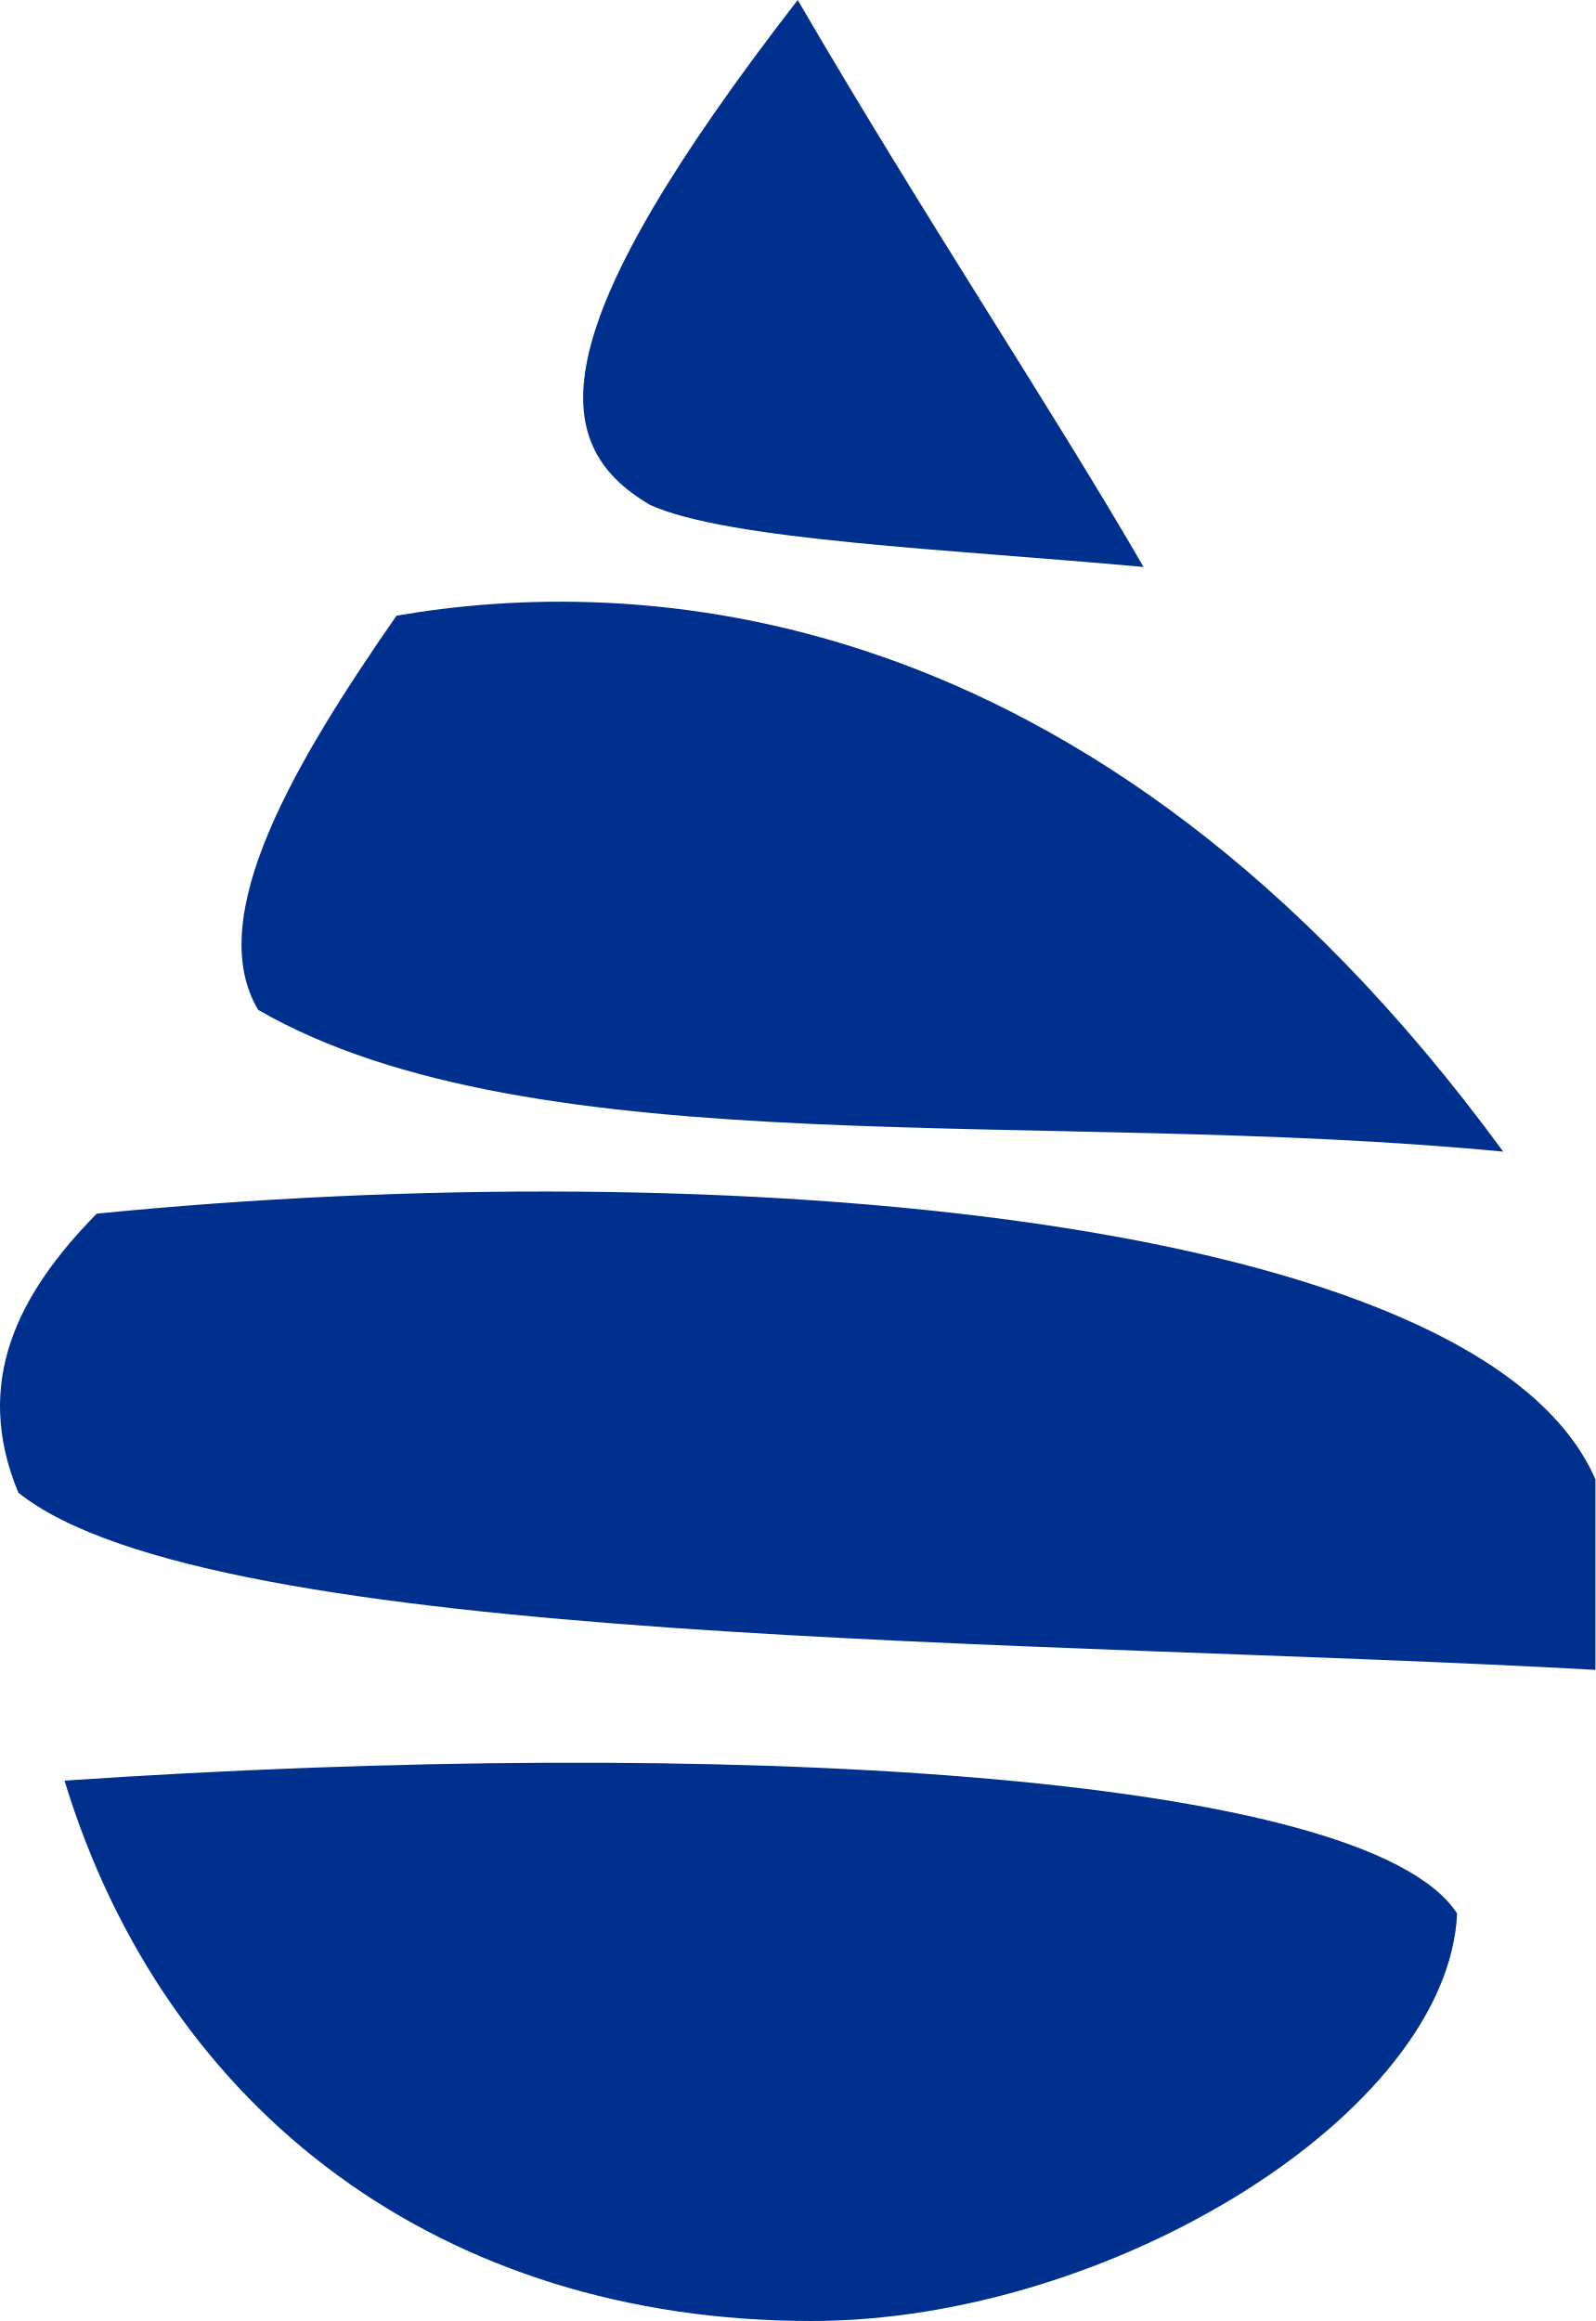
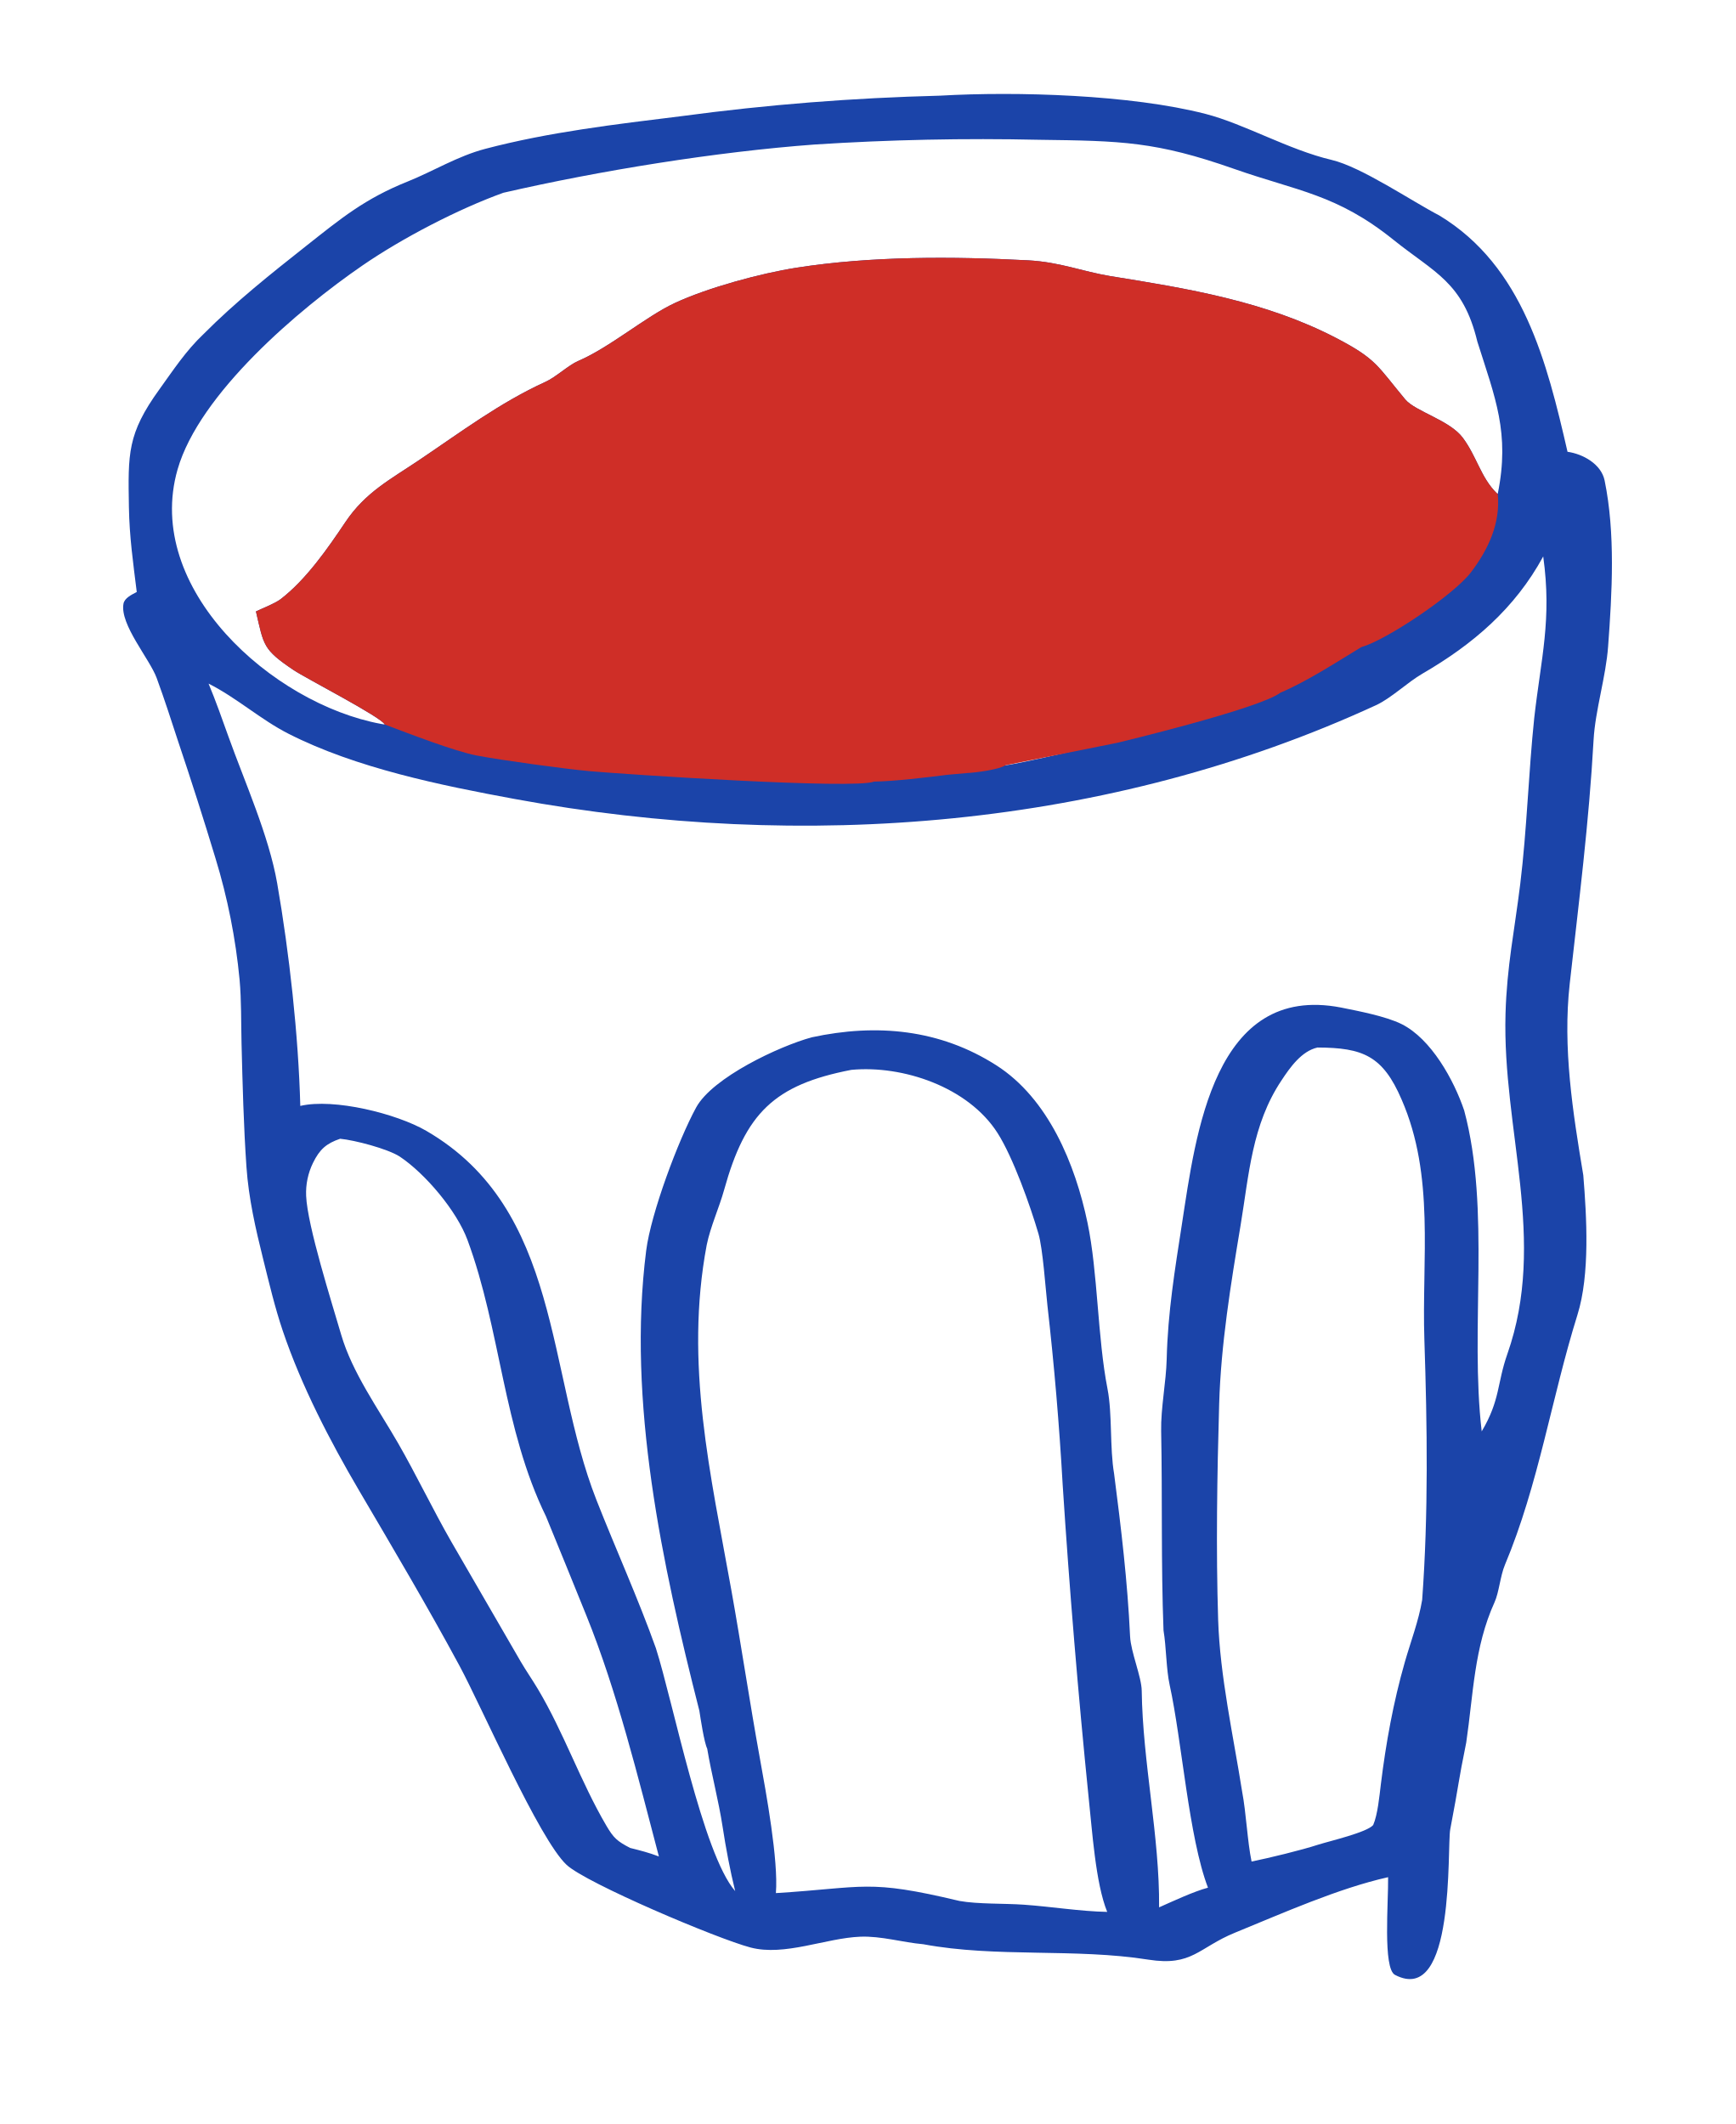
- <svg xmlns="http://www.w3.org/2000/svg" viewBox="0 0 37.947 55.207" fill="none">
-   <g>
-     <path d="M18.973 0C22.044 5.268 25.005 9.693 27.199 13.486C22.592 13.064 17.327 12.854 15.463 12.011C12.94 10.536 12.94 7.796 18.973 0Z" fill="#00308E" />
-     <path d="M9.43 14.645C14.914 13.696 25.882 13.907 35.754 27.393C24.786 26.339 12.721 27.814 6.14 24.021C4.824 21.809 7.018 18.121 9.43 14.645Z" fill="#00308E" />
-     <path d="M2.301 28.868C17.108 27.393 35.205 28.868 37.947 35.189V39.72C24.786 38.982 5.043 39.193 0.437 35.505C-0.66 32.871 0.437 30.764 2.301 28.868Z" fill="#00308E" />
-     <path d="M1.534 42.354C17.108 41.3 32.463 42.143 34.657 45.514C34.438 50.255 26.431 55.207 19.302 55.207C10.527 55.207 3.947 50.255 1.534 42.354Z" fill="#00308E" />
-   </g>
+ <svg xmlns="http://www.w3.org/2000/svg" width="250" height="306" viewBox="0 0 250 306" fill="none">
+   <path d="M135.419 13.781C146.483 13.148 162.886 13.638 173.643 16.407C179.239 17.848 185.627 21.581 191.818 23.04C196.103 24.05 203.281 28.938 207.342 31.051C219.405 38.36 222.826 52.185 225.794 65.087C228.021 65.401 230.653 66.858 231.139 69.227C232.701 76.838 232.215 85.393 231.643 93.108C231.333 97.477 229.786 102.313 229.548 106.611C228.893 118.429 227.421 130 226.11 141.739C225.081 150.952 226.556 160.259 228.066 169.308C228.552 175.29 229.048 183.588 227.225 189.423C223.478 201.422 221.645 213.847 216.77 225.463C216.112 227.032 215.925 229.416 215.289 230.818C212.322 237.35 212.232 244.095 211.202 251.057C209.966 257.126 210.234 256.587 208.902 263.547C208.407 266.13 209.717 289.116 200.942 284.517C199.168 283.586 200.01 273.957 199.95 270.442C192.785 272.046 184.737 275.642 177.895 278.437C172.634 280.586 171.75 283.325 165.414 282.322C154.845 280.644 143.522 282.063 133.004 280.103C129.991 279.841 126.952 278.896 123.916 279.016C118.942 279.211 113.031 281.865 108.115 280.574C103.298 279.309 84.45 271.309 81.62 268.669C77.646 264.961 69.395 245.93 66.19 239.989C61.575 231.435 56.662 223.145 51.744 214.771C47.516 207.574 43.406 199.641 40.732 191.731C39.591 188.357 38.771 184.857 37.909 181.404C36.811 177.003 35.813 172.637 35.499 168.099C35.094 162.224 34.939 156.189 34.792 150.304C34.717 147.255 34.784 144.175 34.511 141.137C33.947 135.204 32.783 129.344 31.039 123.646C29.327 117.988 27.527 112.357 25.641 106.755C24.652 103.738 23.731 100.851 22.567 97.676C21.556 94.92 17.246 89.982 17.785 86.983C17.936 86.144 18.991 85.663 19.699 85.287C19.179 81.098 18.64 77.302 18.57 73.105C18.441 65.342 18.319 62.516 22.97 56.079C24.922 53.376 26.766 50.539 29.332 48.115C33.93 43.496 38.958 39.495 44.035 35.484C49.144 31.448 52.521 28.639 58.724 26.15C62.401 24.674 65.907 22.495 69.891 21.446C79.108 19.019 88.669 17.907 98.115 16.74C110.634 15.057 122.809 14.105 135.419 13.781ZM43.256 159.327C48.094 158.19 57.132 160.433 61.424 162.928C80.907 174.255 78.653 197.61 85.908 216.083C88.656 223.08 91.939 230.329 94.478 237.451C96.922 245.076 101.237 267.114 105.901 272.449C105.164 269.463 104.553 266.218 104.089 263.179C103.514 259.419 102.489 255.623 101.867 251.916C101.424 251.02 100.903 247.522 100.741 246.47C95.378 225.38 90.306 201.947 93.081 180.16C93.766 174.783 97.702 164.274 100.272 159.56C102.635 155.224 112.254 150.721 116.916 149.446C126.292 147.42 135.397 148.282 143.522 153.48C151.015 158.273 154.885 167.727 156.653 176.165C158.147 183.3 158.082 192.667 159.534 200.107C160.238 203.712 159.841 208.582 160.48 212.311C161.489 220.096 162.421 227.891 162.783 235.74C162.888 238.016 164.434 241.567 164.46 243.583C164.596 253.877 167.057 264.644 166.962 274.788C168.974 273.894 171.962 272.495 174.003 271.953C171.227 264.692 170.252 250.793 168.487 242.762C167.974 240.424 168.007 237.292 167.599 234.887C167.233 225.317 167.447 215.74 167.259 206.157C167.195 202.878 167.975 199.104 168.056 195.81C168.224 189.028 169.23 182.955 170.26 176.293C172.244 163.459 174.837 141.606 193.176 145.155C195.572 145.638 199.625 146.409 201.885 147.534C206.159 149.661 209.434 155.607 210.91 159.986C214.758 174.342 211.699 191.431 213.433 206.216C216.118 201.681 215.619 199.357 217.126 195.072C222.894 178.668 216.385 162.813 216.863 146.047C217.058 139.199 218.16 134.061 218.982 127.374C219.95 119.491 220.173 111.312 221.003 103.409C221.976 94.802 223.56 89.269 222.293 80.167C218.212 87.668 212.174 92.828 204.912 97.042C202.768 98.276 200.407 100.582 198.21 101.595C159.639 119.367 115.691 122.758 74.168 115.113C63.445 113.138 51.269 110.65 41.546 105.703C37.529 103.659 34.128 100.546 30.043 98.487C31.079 100.967 31.991 103.561 32.893 106.081C35.258 112.685 38.725 120.368 39.928 127.262C41.674 137.275 42.991 149.178 43.256 159.327ZM111.764 272.734C124.687 271.929 124.882 270.686 138.207 273.865C140.876 274.343 144.609 274.204 147.468 274.404C151.423 274.68 155.593 275.369 159.488 275.442C157.794 271.287 157.321 263.606 156.819 259.021C155.3 244.02 154.052 228.994 153.076 213.948C152.588 205.301 151.854 196.669 150.876 188.064C150.604 185.613 150.22 179.915 149.583 177.733C148.406 173.706 145.92 166.727 143.7 163.243C139.462 156.59 130.032 153.433 122.627 154.133C111.494 156.287 107.375 160.382 104.311 171.407C103.588 174.01 102.349 176.679 101.799 179.357C98.575 196.46 102.357 212.405 105.354 229.122C106.777 237.063 107.998 245.288 109.445 253.257C110.368 258.337 112.14 268.027 111.764 272.734ZM144.785 109.444L144.813 110.257C146.824 110.029 159.114 107.242 160.663 106.513C152.805 107.065 151.667 108.067 144.785 109.444ZM48.998 164.057C47.01 164.736 46.05 165.568 45.083 167.542C44.365 169.015 44.026 170.645 44.098 172.282C44.268 176.574 47.807 187.696 49.144 192.284C50.733 197.738 54.481 202.946 57.32 207.876C59.965 212.471 62.386 217.547 64.998 222.094L75.016 239.398C75.805 240.743 76.695 242.018 77.489 243.351C81.227 249.622 83.617 256.66 87.32 262.983C88.396 264.819 88.901 265.256 90.766 266.228C92.313 266.616 93.412 266.892 94.91 267.456C91.9 256.04 88.902 243.704 84.454 232.721C82.525 227.96 80.601 223.205 78.644 218.456C72.463 205.828 72.136 191.611 67.336 178.632C65.785 174.438 61.267 169.084 57.583 166.626C55.83 165.497 51.09 164.257 48.998 164.057ZM180.283 268.188C182.776 267.683 187.48 266.543 189.88 265.757C191.625 265.21 196.88 263.994 197.8 262.932C198.453 261.436 198.699 258.738 198.908 257.043C199.645 251.069 200.7 245.249 202.359 239.452C203.191 236.543 204.365 233.482 204.857 230.489C205.764 218.121 205.588 205.437 205.177 193.081C204.786 181.332 206.718 169.448 201.891 158.397C199.187 152.105 196.316 150.938 189.781 150.914C187.497 151.42 185.836 153.76 184.591 155.655C180.32 162.055 179.914 169.236 178.696 176.558C177.294 184.988 175.868 193.669 175.616 202.263C175.32 212.404 175.148 223.255 175.47 233.397C175.727 241.473 177.662 250.115 178.918 258.079C179.521 261.252 179.667 265.2 180.283 268.188ZM215.744 71.145C217.525 62.362 215.368 57.324 212.807 49.22C210.736 40.626 206.675 39.332 200.685 34.52C192.534 27.974 186.908 27.541 177.793 24.339C166.494 20.369 161.526 20.294 149.712 20.139C138.921 19.896 128.125 20.123 117.353 20.819C103.146 21.87 86.404 24.576 72.503 27.773C66.001 30.116 57.98 34.283 52.23 38.234C43.033 44.554 28.712 56.708 25.578 67.634C20.664 84.76 39.196 101.385 54.874 104.289C55.055 104.322 55.236 104.351 55.418 104.377C54.989 103.341 44.063 97.729 42.303 96.545C37.846 93.548 38.016 93.009 36.867 88.085C37.893 87.597 39.552 86.968 40.42 86.323C44.086 83.507 47.188 79.041 49.746 75.226C52.627 70.927 56.204 69.087 60.355 66.297C66.327 62.283 71.997 58.008 78.583 55.006C80.026 54.362 81.92 52.589 83.268 52.013C87.836 50.059 93.003 45.614 97.189 43.661C101.916 41.456 109.531 39.385 114.715 38.571C125.492 36.88 137.247 36.933 148.137 37.506C152.728 37.767 155.842 39.093 159.909 39.772C171.136 41.574 182.316 43.405 192.489 48.704C198.315 51.739 198.363 52.677 202.419 57.54C203.869 59.278 208.813 60.529 210.704 63.06C212.726 65.766 213.301 68.799 215.602 71.057C215.649 71.086 215.697 71.116 215.744 71.145Z" fill="#1B44A9" />
+   <path d="M36.866 88.086C37.893 87.597 39.552 86.968 40.42 86.323C44.085 83.507 47.188 79.042 49.745 75.226C52.627 70.927 56.203 69.087 60.355 66.297C66.327 62.284 71.997 58.008 78.583 55.006C80.025 54.362 81.919 52.59 83.267 52.013C87.835 50.06 93.002 45.614 97.189 43.661C101.916 41.456 109.53 39.385 114.715 38.571C125.492 36.88 137.247 36.933 148.136 37.506C152.728 37.767 155.841 39.094 159.908 39.772C171.136 41.574 182.315 43.405 192.489 48.704C198.314 51.739 198.362 52.678 202.418 57.54C203.869 59.278 208.812 60.529 210.704 63.061C212.725 65.766 213.3 68.799 215.602 71.057C215.649 71.087 215.696 71.116 215.743 71.145C216.166 75.372 214.369 79.2 211.859 82.482C209.404 85.692 199.716 92.212 196.086 93.231C192.478 95.424 188.231 98.187 184.431 99.796C181.472 102.094 161 107 161 107L144.812 110.257C143.932 110.871 140.494 111.32 139.366 111.365L136.502 111.62C133.646 111.981 128.693 112.579 125.903 112.6C123.216 113.745 90.011 111.562 84.826 111.09C81.507 110.788 72.462 109.564 68.733 108.859C65.458 108.24 58.878 105.674 55.417 104.377C54.989 103.341 44.062 97.729 42.303 96.546C37.845 93.549 38.016 93.009 36.866 88.086Z" fill="#CF2E27" />
</svg>
